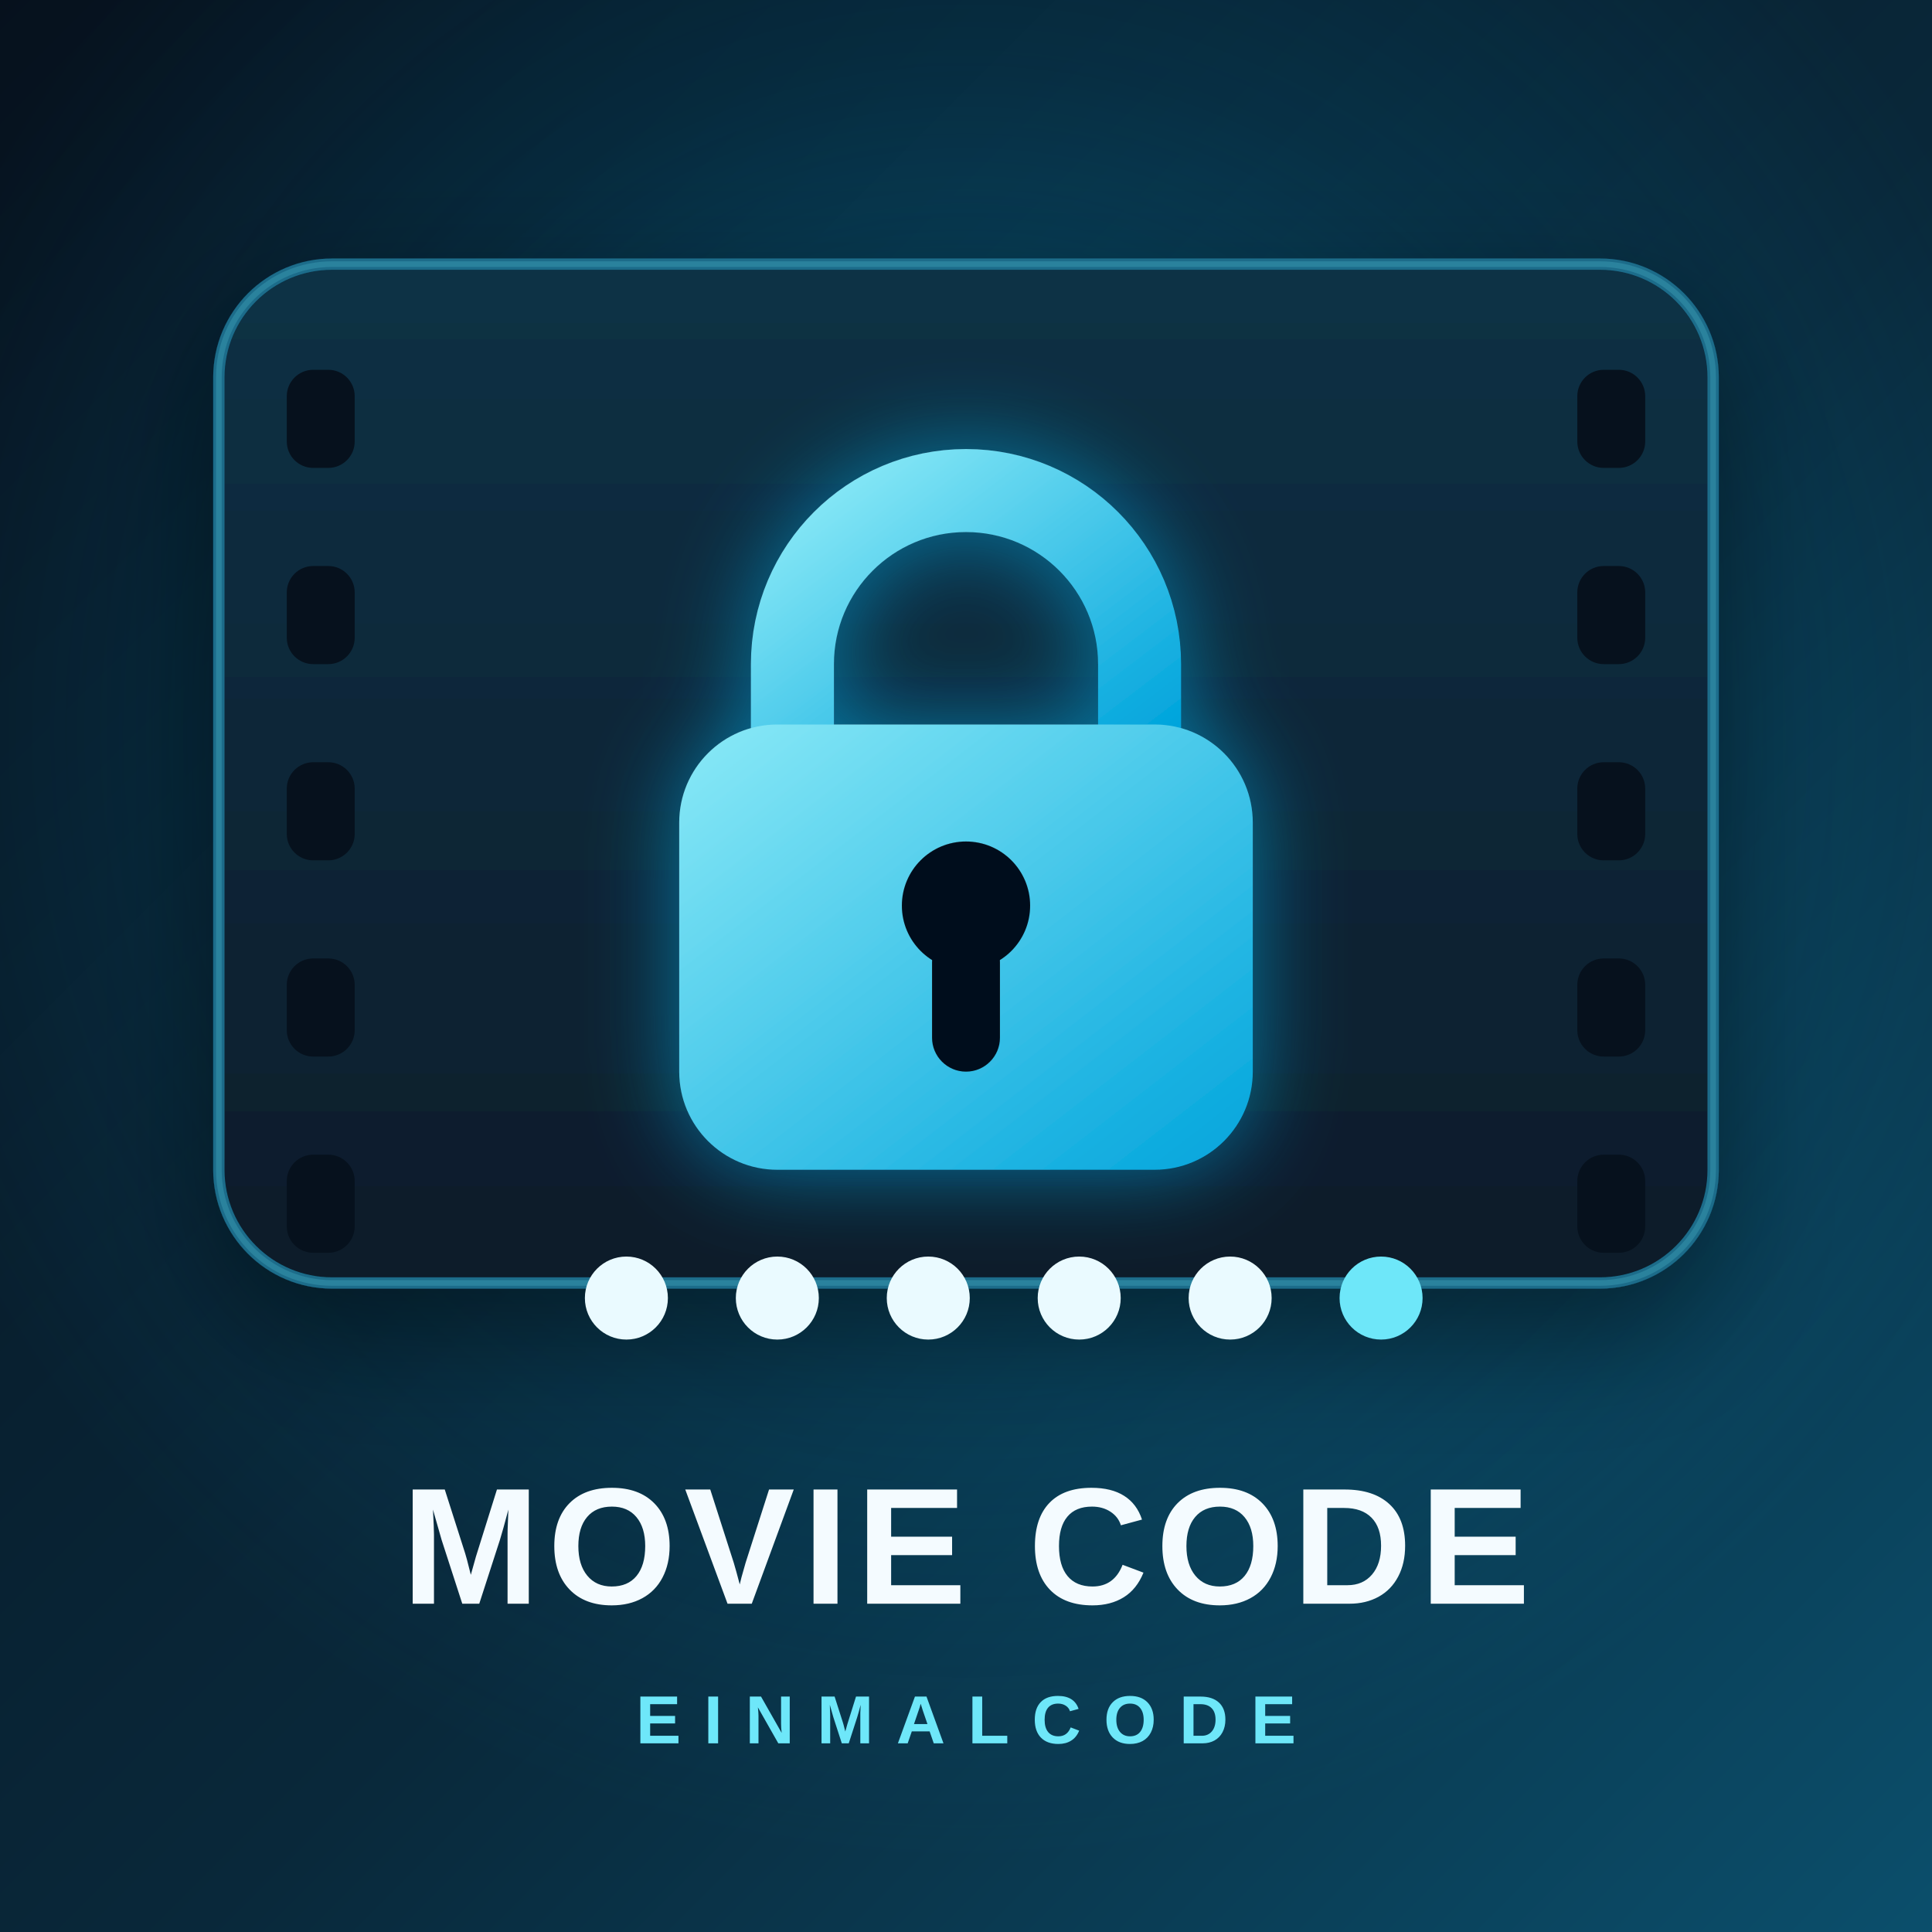
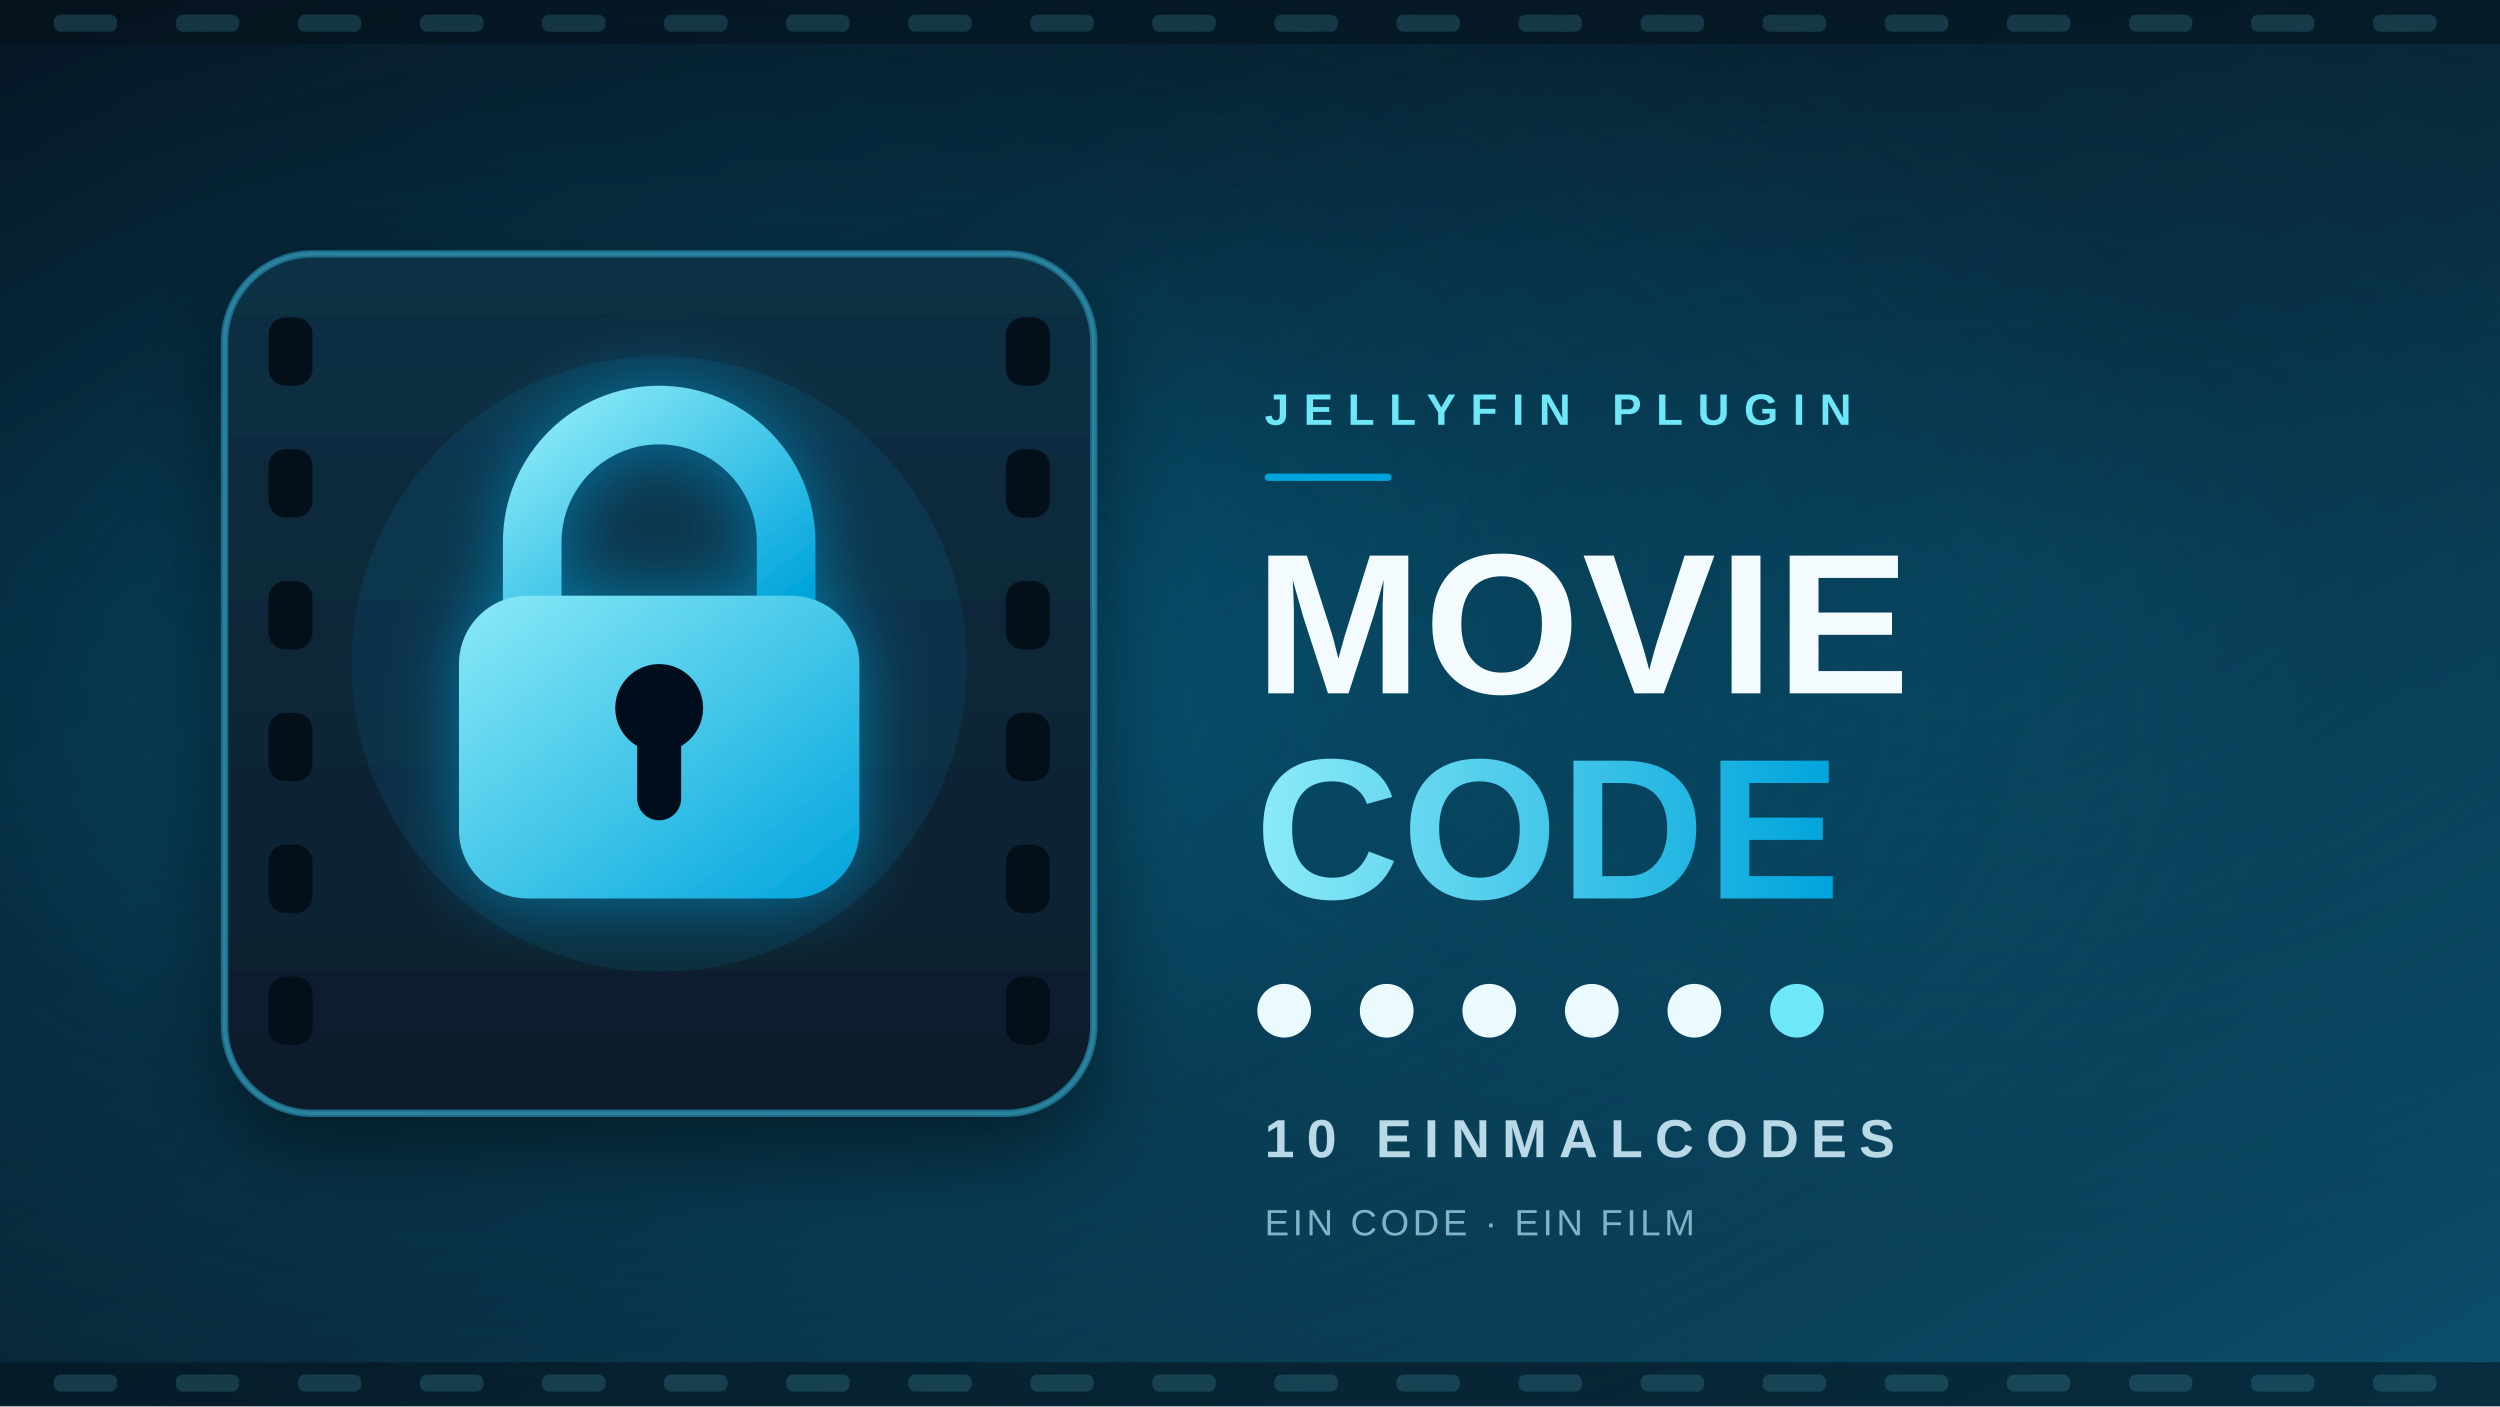
- <svg xmlns="http://www.w3.org/2000/svg" width="512" height="512" viewBox="0 0 512 512" role="img" aria-label="Movie Code">
+ <svg xmlns="http://www.w3.org/2000/svg" width="1024" height="576" viewBox="0 0 1024 576" role="img" aria-label="Movie Code">
  <defs>
    <linearGradient id="background" x1="0" y1="0" x2="1" y2="1">
      <stop offset="0" stop-color="#06111d" />
      <stop offset="0.55" stop-color="#09283a" />
      <stop offset="1" stop-color="#0b4f6c" />
    </linearGradient>
-     <radialGradient id="glow" cx="50%" cy="38%" r="58%">
-       <stop offset="0" stop-color="#00a4dc" stop-opacity="0.42" />
-       <stop offset="0.6" stop-color="#00a4dc" stop-opacity="0.12" />
+     <radialGradient id="glow" cx="30%" cy="48%" r="62%">
+       <stop offset="0" stop-color="#00a4dc" stop-opacity="0.40" />
+       <stop offset="0.55" stop-color="#00a4dc" stop-opacity="0.12" />
+       <stop offset="1" stop-color="#00a4dc" stop-opacity="0" />
+     </radialGradient>
+     <radialGradient id="glowRight" cx="78%" cy="42%" r="48%">
+       <stop offset="0" stop-color="#00a4dc" stop-opacity="0.14" />
      <stop offset="1" stop-color="#00a4dc" stop-opacity="0" />
    </radialGradient>
    <linearGradient id="accent" x1="0" y1="0" x2="1" y2="1">
+       <stop offset="0" stop-color="#8beaf7" />
+       <stop offset="1" stop-color="#00a4dc" />
+     </linearGradient>
+     <linearGradient id="textAccent" x1="0" y1="0" x2="1" y2="0">
      <stop offset="0" stop-color="#8beaf7" />
      <stop offset="1" stop-color="#00a4dc" />
    </linearGradient>
    <linearGradient id="ticket" x1="0" y1="0" x2="0" y2="1">
      <stop offset="0" stop-color="#0c3145" />
      <stop offset="1" stop-color="#071c2a" />
    </linearGradient>
    <filter id="softShadow" x="-30%" y="-30%" width="160%" height="160%">
-       <feDropShadow dx="0" dy="12" stdDeviation="16" flood-color="#000000" flood-opacity="0.45" />
+       <feDropShadow dx="0" dy="14" stdDeviation="18" flood-color="#000000" flood-opacity="0.48" />
    </filter>
    <filter id="lockGlow" x="-40%" y="-40%" width="180%" height="180%">
-       <feDropShadow dx="0" dy="0" stdDeviation="12" flood-color="#00a4dc" flood-opacity="0.65" />
+       <feDropShadow dx="0" dy="0" stdDeviation="14" flood-color="#00a4dc" flood-opacity="0.60" />
    </filter>
  </defs>
-   <rect width="512" height="512" fill="url(#background)" />
-   <rect width="512" height="512" fill="url(#glow)" />
-   <rect x="58" y="70" width="396" height="270" rx="30" fill="url(#ticket)" stroke="#1b6c8a" stroke-width="3" filter="url(#softShadow)" />
-   <rect x="58" y="70" width="396" height="270" rx="30" fill="none" stroke="#6ee7f9" stroke-opacity="0.18" stroke-width="1.5" />
-   <g fill="#06111d">
-     <rect x="76" y="98" width="18" height="26" rx="7" />
-     <rect x="76" y="150" width="18" height="26" rx="7" />
-     <rect x="76" y="202" width="18" height="26" rx="7" />
-     <rect x="76" y="254" width="18" height="26" rx="7" />
-     <rect x="76" y="306" width="18" height="26" rx="7" />
-     <rect x="418" y="98" width="18" height="26" rx="7" />
-     <rect x="418" y="150" width="18" height="26" rx="7" />
-     <rect x="418" y="202" width="18" height="26" rx="7" />
-     <rect x="418" y="254" width="18" height="26" rx="7" />
-     <rect x="418" y="306" width="18" height="26" rx="7" />
+   <rect width="1024" height="576" fill="url(#background)" />
+   <rect width="1024" height="576" fill="url(#glow)" />
+   <rect width="1024" height="576" fill="url(#glowRight)" />
+   <g fill="#041019" opacity="0.55">
+     <rect x="0" y="0" width="1024" height="18" />
+     <rect x="0" y="558" width="1024" height="18" />
  </g>
+   <g fill="#6ee7f9" opacity="0.16">
+     <rect x="22" y="6" width="26" height="7" rx="3" />
+     <rect x="72" y="6" width="26" height="7" rx="3" />
+     <rect x="122" y="6" width="26" height="7" rx="3" />
+     <rect x="172" y="6" width="26" height="7" rx="3" />
+     <rect x="222" y="6" width="26" height="7" rx="3" />
+     <rect x="272" y="6" width="26" height="7" rx="3" />
+     <rect x="322" y="6" width="26" height="7" rx="3" />
+     <rect x="372" y="6" width="26" height="7" rx="3" />
+     <rect x="422" y="6" width="26" height="7" rx="3" />
+     <rect x="472" y="6" width="26" height="7" rx="3" />
+     <rect x="522" y="6" width="26" height="7" rx="3" />
+     <rect x="572" y="6" width="26" height="7" rx="3" />
+     <rect x="622" y="6" width="26" height="7" rx="3" />
+     <rect x="672" y="6" width="26" height="7" rx="3" />
+     <rect x="722" y="6" width="26" height="7" rx="3" />
+     <rect x="772" y="6" width="26" height="7" rx="3" />
+     <rect x="822" y="6" width="26" height="7" rx="3" />
+     <rect x="872" y="6" width="26" height="7" rx="3" />
+     <rect x="922" y="6" width="26" height="7" rx="3" />
+     <rect x="972" y="6" width="26" height="7" rx="3" />
+     <rect x="22" y="563" width="26" height="7" rx="3" />
+     <rect x="72" y="563" width="26" height="7" rx="3" />
+     <rect x="122" y="563" width="26" height="7" rx="3" />
+     <rect x="172" y="563" width="26" height="7" rx="3" />
+     <rect x="222" y="563" width="26" height="7" rx="3" />
+     <rect x="272" y="563" width="26" height="7" rx="3" />
+     <rect x="322" y="563" width="26" height="7" rx="3" />
+     <rect x="372" y="563" width="26" height="7" rx="3" />
+     <rect x="422" y="563" width="26" height="7" rx="3" />
+     <rect x="472" y="563" width="26" height="7" rx="3" />
+     <rect x="522" y="563" width="26" height="7" rx="3" />
+     <rect x="572" y="563" width="26" height="7" rx="3" />
+     <rect x="622" y="563" width="26" height="7" rx="3" />
+     <rect x="672" y="563" width="26" height="7" rx="3" />
+     <rect x="722" y="563" width="26" height="7" rx="3" />
+     <rect x="772" y="563" width="26" height="7" rx="3" />
+     <rect x="822" y="563" width="26" height="7" rx="3" />
+     <rect x="872" y="563" width="26" height="7" rx="3" />
+     <rect x="922" y="563" width="26" height="7" rx="3" />
+     <rect x="972" y="563" width="26" height="7" rx="3" />
+   </g>
+   <g filter="url(#softShadow)">
+     <rect x="92" y="104" width="356" height="352" rx="36" fill="url(#ticket)" stroke="#1b6c8a" stroke-width="3" />
+     <rect x="92" y="104" width="356" height="352" rx="36" fill="none" stroke="#6ee7f9" stroke-opacity="0.18" stroke-width="1.5" />
+   </g>
+   <g fill="#041019">
+     <rect x="110" y="130" width="18" height="28" rx="7" />
+     <rect x="110" y="184" width="18" height="28" rx="7" />
+     <rect x="110" y="238" width="18" height="28" rx="7" />
+     <rect x="110" y="292" width="18" height="28" rx="7" />
+     <rect x="110" y="346" width="18" height="28" rx="7" />
+     <rect x="110" y="400" width="18" height="28" rx="7" />
+     <rect x="412" y="130" width="18" height="28" rx="7" />
+     <rect x="412" y="184" width="18" height="28" rx="7" />
+     <rect x="412" y="238" width="18" height="28" rx="7" />
+     <rect x="412" y="292" width="18" height="28" rx="7" />
+     <rect x="412" y="346" width="18" height="28" rx="7" />
+     <rect x="412" y="400" width="18" height="28" rx="7" />
+   </g>
+   <circle cx="270" cy="272" r="126" fill="#00a4dc" opacity="0.10" />
  <g filter="url(#lockGlow)">
-     <path d="M210 200v-24c0-25.4 20.6-46 46-46s46 20.6 46 46v24" fill="none" stroke="url(#accent)" stroke-width="22" stroke-linecap="round" />
-     <rect x="180" y="192" width="152" height="118" rx="26" fill="url(#accent)" />
-     <circle cx="256" cy="240" r="17" fill="#06111d" />
-     <rect x="247" y="246" width="18" height="38" rx="9" fill="#06111d" />
+     <path d="M218 250v-28c0-28.7 23.3-52 52-52s52 23.3 52 52v28" fill="none" stroke="url(#accent)" stroke-width="24" stroke-linecap="round" />
+     <rect x="188" y="244" width="164" height="124" rx="28" fill="url(#accent)" />
+     <circle cx="270" cy="290" r="18" fill="#06111d" />
+     <rect x="261" y="296" width="18" height="40" rx="9" fill="#06111d" />
  </g>
-   <g>
-     <circle cx="166" cy="344" r="11" fill="#eafaff" />
-     <circle cx="206" cy="344" r="11" fill="#eafaff" />
-     <circle cx="246" cy="344" r="11" fill="#eafaff" />
-     <circle cx="286" cy="344" r="11" fill="#eafaff" />
-     <circle cx="326" cy="344" r="11" fill="#eafaff" />
-     <circle cx="366" cy="344" r="11" fill="#6ee7f9" />
+   <g font-family="Segoe UI, Arial, sans-serif">
+     <text x="518" y="174" font-size="18" font-weight="700" letter-spacing="6" fill="#6ee7f9">JELLYFIN PLUGIN</text>
+     <rect x="518" y="194" width="52" height="3" rx="1.5" fill="#00a4dc" />
+     <text x="514" y="284" font-size="82" font-weight="800" letter-spacing="1" fill="#f4fbff">MOVIE</text>
+     <text x="514" y="368" font-size="82" font-weight="800" letter-spacing="1" fill="url(#textAccent)">CODE</text>
+     <g>
+       <circle cx="526" cy="414" r="11" fill="#eafaff" />
+       <circle cx="568" cy="414" r="11" fill="#eafaff" />
+       <circle cx="610" cy="414" r="11" fill="#eafaff" />
+       <circle cx="652" cy="414" r="11" fill="#eafaff" />
+       <circle cx="694" cy="414" r="11" fill="#eafaff" />
+       <circle cx="736" cy="414" r="11" fill="#6ee7f9" />
+     </g>
+     <text x="518" y="474" font-size="22" font-weight="600" letter-spacing="5" fill="#b9d9e6">10 EINMALCODES</text>
+     <text x="518" y="506" font-size="15" font-weight="400" letter-spacing="1.5" fill="#7fb4c8">EIN CODE · EIN FILM</text>
  </g>
-   <text x="256" y="425" text-anchor="middle" font-family="Segoe UI, Arial, sans-serif" font-size="44" font-weight="800" letter-spacing="2" fill="#f4fbff">MOVIE CODE</text>
-   <text x="256" y="462" text-anchor="middle" font-family="Segoe UI, Arial, sans-serif" font-size="18" font-weight="600" letter-spacing="6" fill="#6ee7f9">EINMALCODE</text>
</svg>
